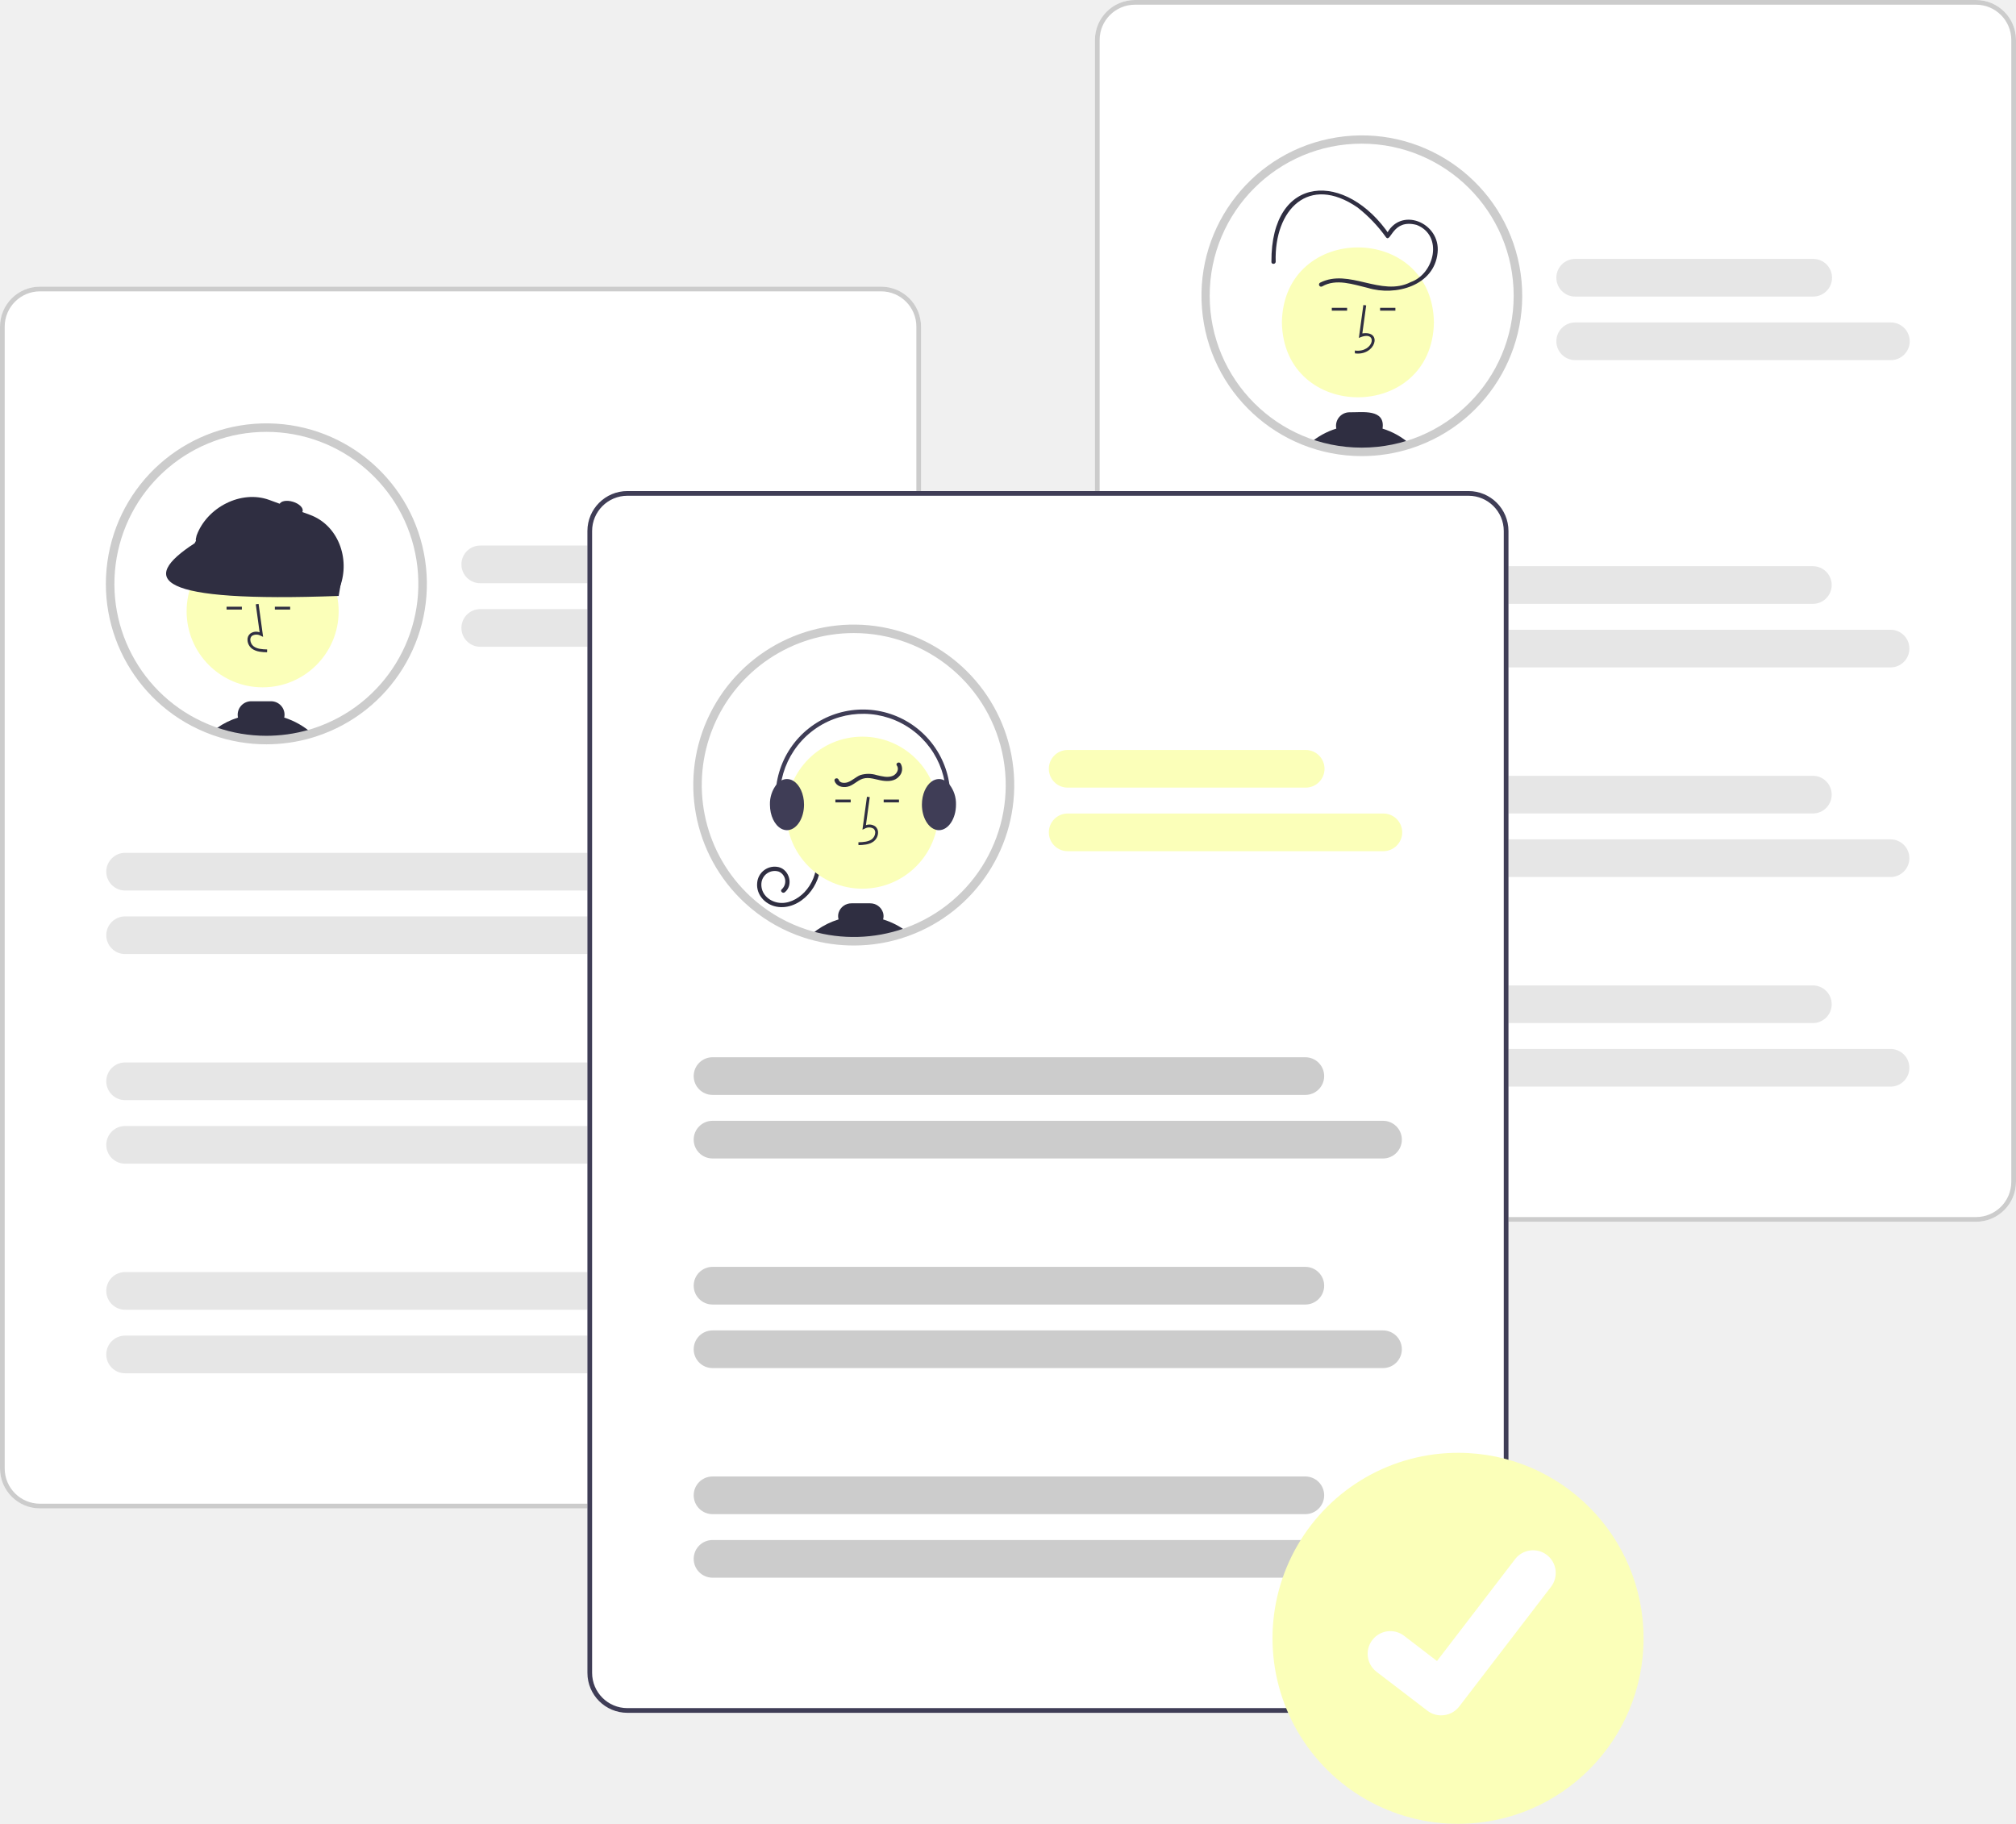
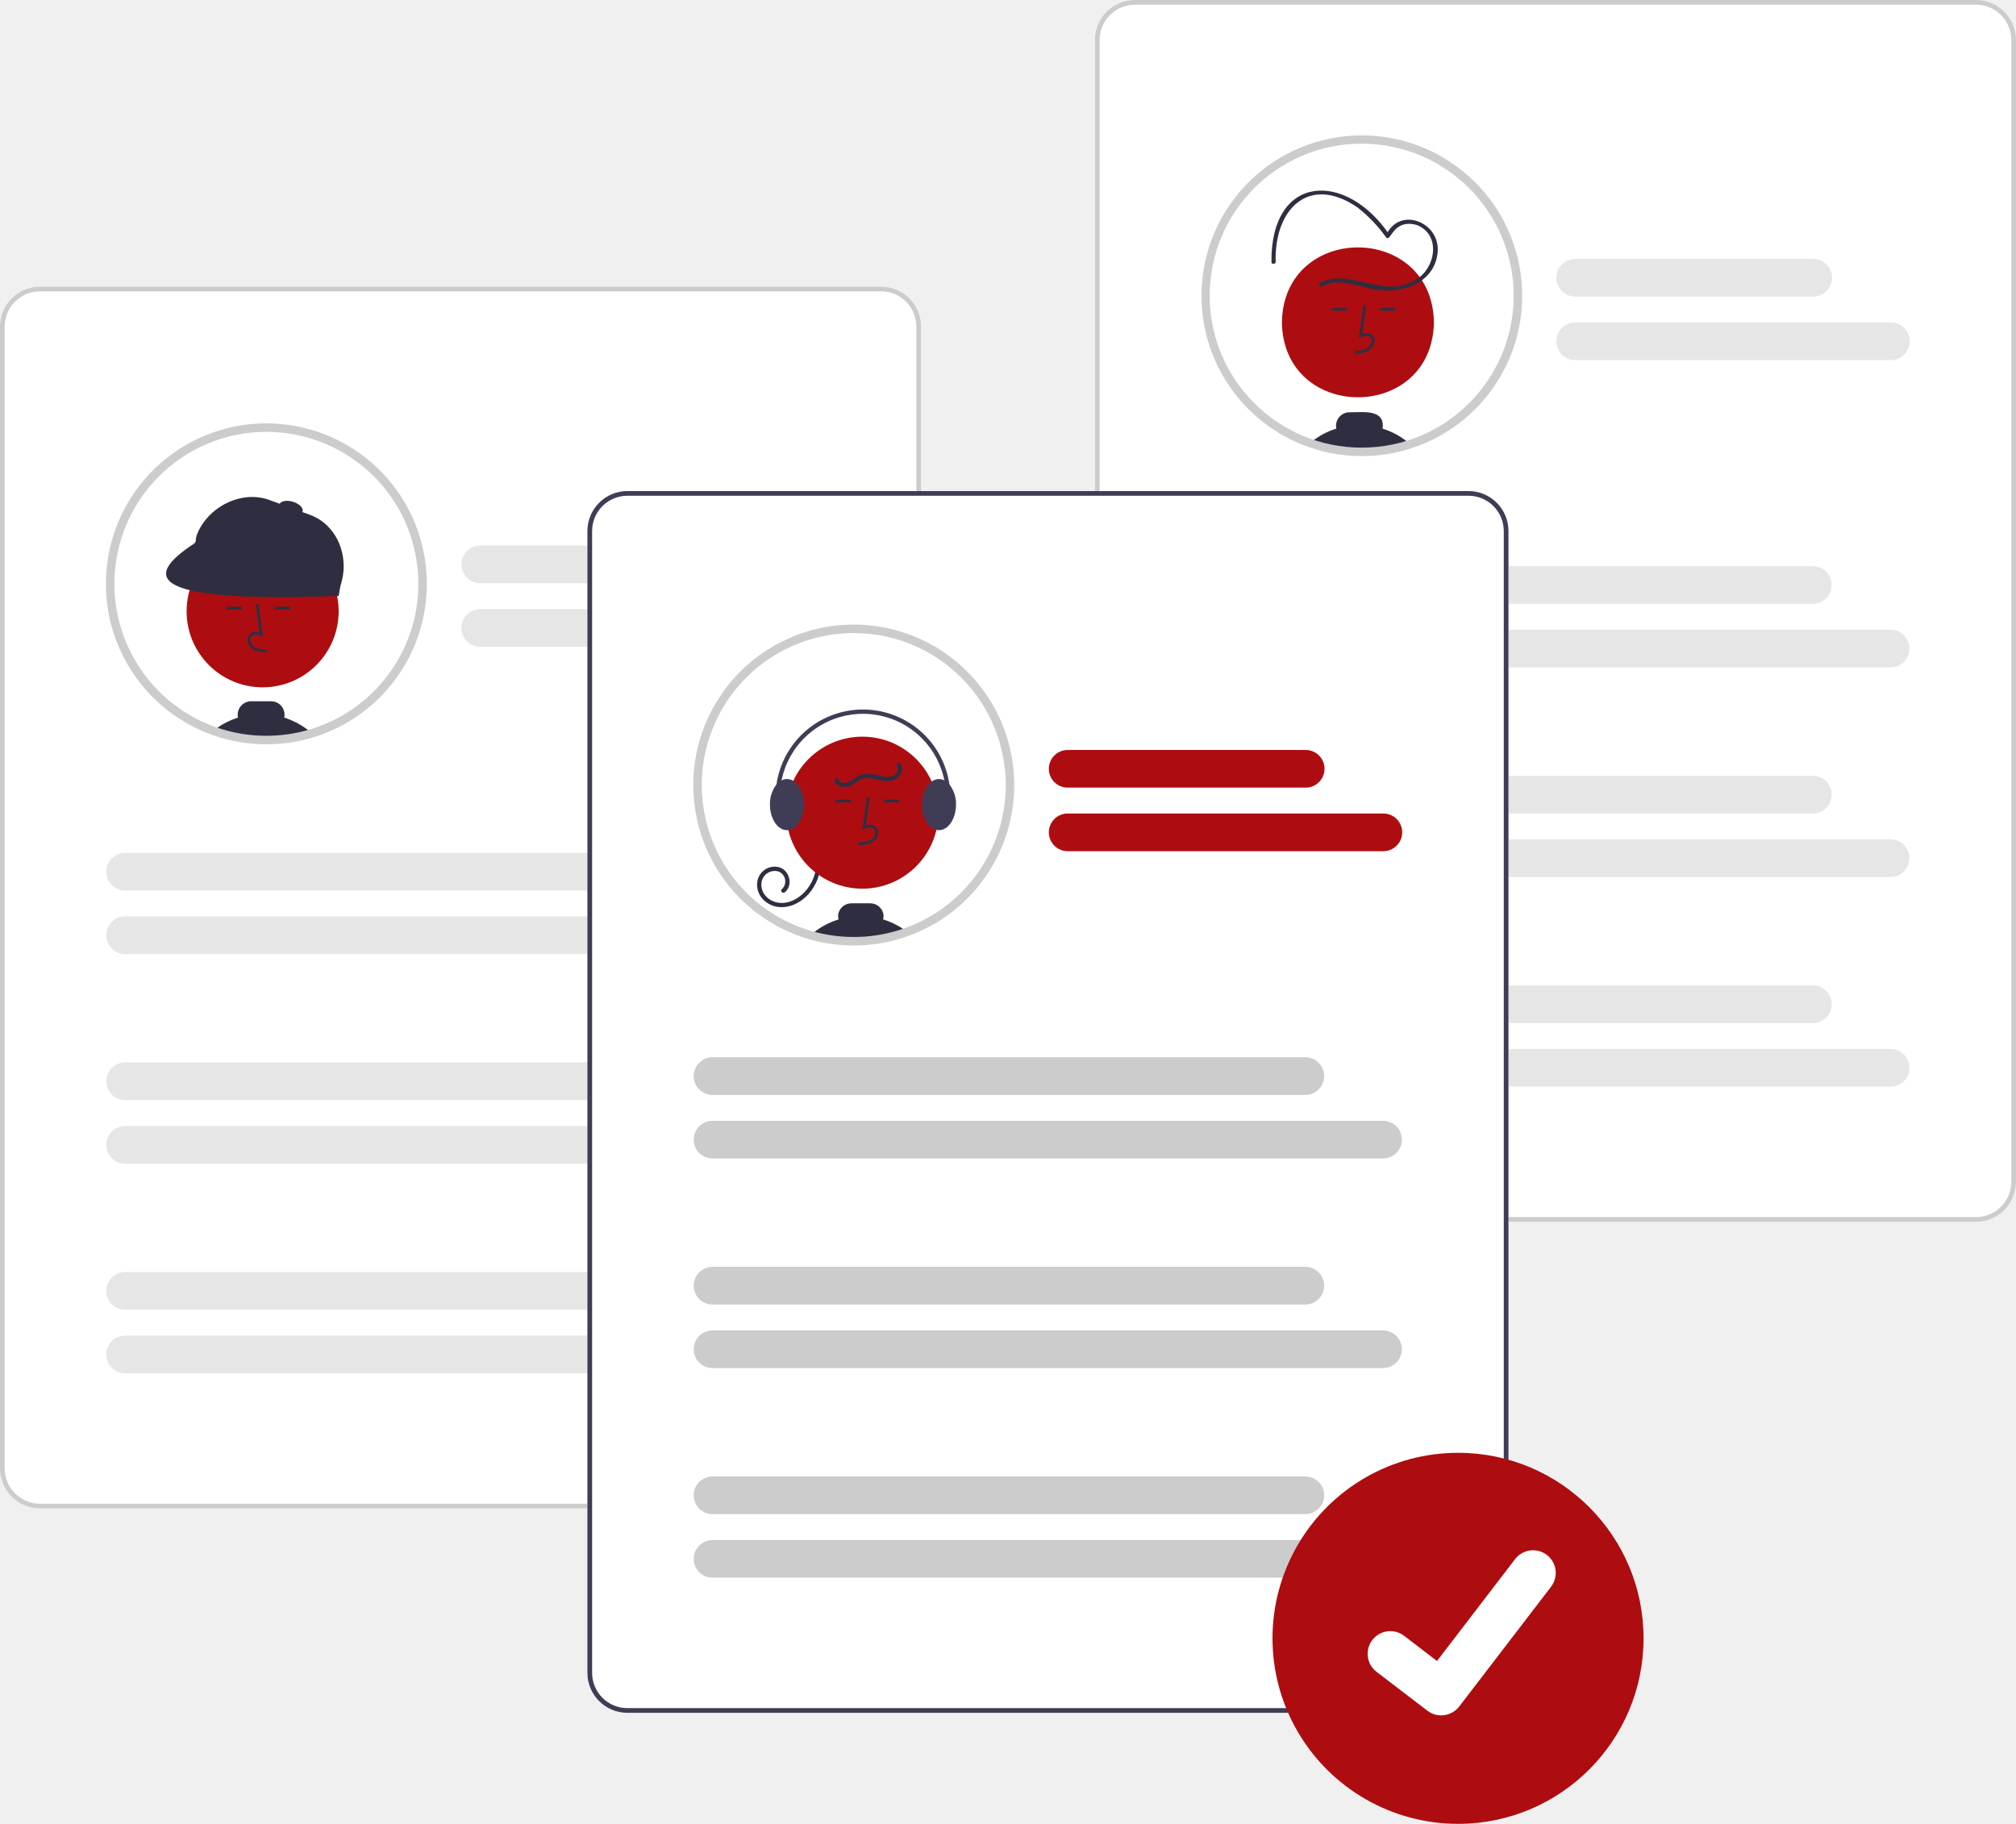
<svg xmlns="http://www.w3.org/2000/svg" id="a5f74472-7ecd-48f3-bbcf-6d4dac68fd10" data-name="Layer 1" width="697.963" height="631.463" viewBox="0 0 697.963 631.463">
  <path d="M556.072,656.52H264.848a13.845,13.845,0,0,1-13.829-13.829V247.342a13.845,13.845,0,0,1,13.829-13.829H556.072a13.845,13.845,0,0,1,13.829,13.829V642.691A13.845,13.845,0,0,1,556.072,656.52Z" transform="translate(-251.0186 -134.2684)" fill="#fff" />
  <path d="M397.332,336.403a54.107,54.107,0,0,1-37.341,51.444c-.325.103-.649.207-.979.305-1.406.433-2.832.802-4.283,1.116a53.172,53.172,0,0,1-7.971,1.106q-1.748.118-3.516.118a53.995,53.995,0,0,1-17.884-3.029c-.167-.059-.334-.118-.497-.177a54.095,54.095,0,1,1,72.47-50.884Z" transform="translate(-251.0186 -134.2684)" fill="#fff" />
-   <circle cx="90.928" cy="211.655" r="26.317" fill="#fbffb9" />
+   <circle cx="90.928" cy="211.655" r="26.317" fill="#ad0d10" />
  <path d="M343.482,360.103l.027-.983c-1.83-.051-3.443-.166-4.655-1.051a3.023,3.023,0,0,1-1.171-2.227,1.728,1.728,0,0,1,.567-1.423,2.979,2.979,0,0,1,3.043-.027l.814.373L340.547,343.361l-.974.134,1.327,9.7a3.472,3.472,0,0,0-3.284.473,2.69,2.69,0,0,0-.915,2.209,3.999,3.999,0,0,0,1.574,2.986C339.832,360,341.856,360.057,343.482,360.103Z" transform="translate(-251.0186 -134.2684)" fill="#2f2e41" />
  <rect x="78.439" y="210.063" width="5.297" height="0.983" fill="#2f2e41" />
  <rect x="95.158" y="210.063" width="5.297" height="0.983" fill="#2f2e41" />
  <path d="M349.423,382.714a4.814,4.814,0,0,0,.108-.983,4.679,4.679,0,0,0-4.671-4.671h-6.884a4.676,4.676,0,0,0-4.671,4.671,4.543,4.543,0,0,0,.108.988,26.424,26.424,0,0,0-7.282,3.604c-.433.3-.861.624-1.269.964.162.059.329.118.497.177a53.995,53.995,0,0,0,17.884,3.029q1.77,0,3.516-.118a53.172,53.172,0,0,0,7.971-1.106c1.451-.315,2.877-.683,4.283-1.116A26.65,26.65,0,0,0,349.423,382.714Z" transform="translate(-251.0186 -134.2684)" fill="#2f2e41" />
  <path d="M348.538,389.751a3.618,3.618,0,0,0-1.78.625,53.172,53.172,0,0,0,7.971-1.106Z" transform="translate(-251.0186 -134.2684)" fill="#2f2e41" />
  <path d="M365.814,339.672,320.096,322.947a1.967,1.967,0,0,1-1.171-2.523l.155-.731c3.57-9.76,15.405-15.902,25.165-12.332l14.068,5.147c9.76,3.57,14.002,15.127,10.431,24.887l-.407,1.105A1.967,1.967,0,0,1,365.814,339.672Z" transform="translate(-251.0186 -134.2684)" fill="#2f2e41" />
  <path d="M368.276,340.6c-63.721,2.351-69.289-5.655-49.874-18.245l4.119-7.579L369.727,331.986Z" transform="translate(-251.0186 -134.2684)" fill="#2f2e41" />
  <ellipse cx="351.779" cy="310.104" rx="2.213" ry="4.18" transform="translate(-297.4833 423.4543) rotate(-73.26954)" fill="#2f2e41" />
  <path d="M343.242,391.968a55.43,55.43,0,0,1-18.372-3.112l-.513-.183a55.565,55.565,0,1,1,36.089.577c-.349.111-.678.216-1.013.315-1.397.43-2.878.816-4.392,1.144a54.763,54.763,0,0,1-8.193,1.137C345.664,391.927,344.448,391.968,343.242,391.968Zm0-108.179a52.622,52.622,0,0,0-17.88,102.11l.487.174a52.474,52.474,0,0,0,17.392,2.945c1.14,0,2.289-.039,3.416-.115a51.87,51.87,0,0,0,7.758-1.076c1.432-.31,2.832-.675,4.161-1.084.329-.098.641-.198.954-.297A52.622,52.622,0,0,0,343.242,283.789Z" transform="translate(-251.0186 -134.2684)" fill="#ccc" />
  <path d="M269.607,502.682" transform="translate(-251.0186 -134.2684)" fill="#f2f2f2" />
  <path d="M556.072,656.52H264.848a13.845,13.845,0,0,1-13.829-13.829V247.342a13.845,13.845,0,0,1,13.829-13.829H556.072a13.845,13.845,0,0,1,13.829,13.829V642.691A13.845,13.845,0,0,1,556.072,656.52ZM264.848,235.14a12.216,12.216,0,0,0-12.202,12.202V642.691a12.216,12.216,0,0,0,12.202,12.202H556.072a12.216,12.216,0,0,0,12.202-12.202V247.342a12.216,12.216,0,0,0-12.202-12.202Z" transform="translate(-251.0186 -134.2684)" fill="#ccc" />
  <path d="M499.695,336.193H417.288a6.519,6.519,0,0,1,0-13.039H499.695a6.519,6.519,0,1,1,0,13.039Z" transform="translate(-251.0186 -134.2684)" fill="#e6e6e6" />
  <path d="M526.587,358.195H417.288a6.519,6.519,0,0,1,0-13.039h109.299a6.519,6.519,0,0,1,0,13.039Z" transform="translate(-251.0186 -134.2684)" fill="#e6e6e6" />
  <path d="M499.575,442.585H294.333a6.519,6.519,0,1,1,0-13.039H499.575a6.519,6.519,0,0,1,0,13.039Z" transform="translate(-251.0186 -134.2684)" fill="#e6e6e6" />
  <path d="M526.467,464.587H294.333a6.519,6.519,0,1,1,0-13.039H526.467a6.519,6.519,0,1,1,0,13.039Z" transform="translate(-251.0186 -134.2684)" fill="#e6e6e6" />
  <path d="M499.575,515.158H294.333a6.519,6.519,0,1,1,0-13.039H499.575a6.519,6.519,0,0,1,0,13.039Z" transform="translate(-251.0186 -134.2684)" fill="#e6e6e6" />
  <path d="M526.467,537.16H294.333a6.519,6.519,0,1,1,0-13.039H526.467a6.519,6.519,0,1,1,0,13.039Z" transform="translate(-251.0186 -134.2684)" fill="#e6e6e6" />
  <path d="M499.575,587.731H294.333a6.519,6.519,0,1,1,0-13.039H499.575a6.519,6.519,0,0,1,0,13.039Z" transform="translate(-251.0186 -134.2684)" fill="#e6e6e6" />
  <path d="M526.467,609.733H294.333a6.519,6.519,0,1,1,0-13.039H526.467a6.519,6.519,0,1,1,0,13.039Z" transform="translate(-251.0186 -134.2684)" fill="#e6e6e6" />
  <path d="M935.152,557.276l-291.225 0a13.845,13.845,0,0,1-13.829-13.829l-0-395.35a13.845,13.845,0,0,1,13.829-13.829l291.225-0a13.845,13.845,0,0,1,13.829,13.829l0,395.35A13.845,13.845,0,0,1,935.152,557.276Z" transform="translate(-251.0186 -134.2684)" fill="#fff" />
  <path d="M935.152,557.276l-291.225 0a13.845,13.845,0,0,1-13.829-13.829l-0-395.35a13.845,13.845,0,0,1,13.829-13.829l291.225-0a13.845,13.845,0,0,1,13.829,13.829l0,395.35A13.845,13.845,0,0,1,935.152,557.276ZM643.927,135.896a12.216,12.216,0,0,0-12.202,12.202l0,395.349a12.216,12.216,0,0,0,12.202,12.202l291.225-0A12.216,12.216,0,0,0,947.354,543.447l-0-395.35A12.216,12.216,0,0,0,935.152,135.895Z" transform="translate(-251.0186 -134.2684)" fill="#ccc" />
  <path d="M776.548,236.62a54.09,54.09,0,1,1-54.09-54.09A54.107,54.107,0,0,1,776.548,236.62Z" transform="translate(-251.0186 -134.2684)" fill="#fff" />
-   <path d="M747.458,245.876c-.591,34.593-52.047,34.588-52.633-.001C695.415,211.282,746.872,211.288,747.458,245.876Z" transform="translate(-251.0186 -134.2684)" fill="#fbffb9" />
+   <path d="M747.458,245.876c-.591,34.593-52.047,34.588-52.633-.001C695.415,211.282,746.872,211.288,747.458,245.876Z" transform="translate(-251.0186 -134.2684)" fill="#ad0d10" />
  <path d="M720.097,256.613l-.027-.983c6.778.905,8.238-7.496,1.402-4.355l1.56-11.403.974.133-1.327,9.7C729.876,248.633,727.214,257.596,720.097,256.613Z" transform="translate(-251.0186 -134.2684)" fill="#2f2e41" />
  <rect x="477.806" y="106.573" width="5.297" height="0.983" fill="#2f2e41" />
  <rect x="461.087" y="106.573" width="5.297" height="0.983" fill="#2f2e41" />
  <path d="M729.672,282.67c1.033-6.968-7.125-5.591-11.442-5.66a4.68,4.68,0,0,0-4.563,5.655,25.588,25.588,0,0,0-9.092,5.016,54.324,54.324,0,0,0,34.632.384A25.457,25.457,0,0,0,729.672,282.67Z" transform="translate(-251.0186 -134.2684)" fill="#2f2e41" />
  <path d="M708.769,233.429c4.877-2.819,10.792-.656,15.829.526,9.558,2.938,22.962-.741,24.124-12.127,1.21-10.589-13.276-16.491-17.906-5.952l1.348-.176c-15.016-22.315-41.135-21.469-40.963,9.211-.056.948,1.42.945,1.475-.001-.553-18.079,11.412-30.438,28.326-18.819a49.831,49.831,0,0,1,9.889,10.354c1.761,1.974,2.144-6.527,10.575-4.301,9.278,3.594,6.251,16.88-2.042,19.797-10.247,5.235-21.344-4.915-31.399.214a.738.738,0,0,0,.745,1.274Z" transform="translate(-251.0186 -134.2684)" fill="#2f2e41" />
  <path d="M722.459,292.185a55.518,55.518,0,1,1,17.204-2.718A55.431,55.431,0,0,1,722.459,292.185Zm-0-108.179A52.622,52.622,0,1,0,775.073,236.62,52.674,52.674,0,0,0,722.459,184.006Z" transform="translate(-251.0186 -134.2684)" fill="#ccc" />
  <path d="M878.774,236.949l-82.407 0a6.519,6.519,0,0,1,0-13.039l82.407-0a6.519,6.519,0,1,1,0,13.039Z" transform="translate(-251.0186 -134.2684)" fill="#e6e6e6" />
  <path d="M905.667,258.951l-109.299 0a6.519,6.519,0,1,1,0-13.039l109.299-0a6.519,6.519,0,0,1,0,13.039Z" transform="translate(-251.0186 -134.2684)" fill="#e6e6e6" />
  <path d="M878.655,343.34l-205.241 0a6.519,6.519,0,0,1,0-13.039l205.241-0a6.519,6.519,0,1,1,0,13.039Z" transform="translate(-251.0186 -134.2684)" fill="#e6e6e6" />
  <path d="M905.547,365.343l-232.134 0a6.519,6.519,0,1,1,0-13.039l232.134-0a6.519,6.519,0,0,1,0,13.039Z" transform="translate(-251.0186 -134.2684)" fill="#e6e6e6" />
  <path d="M878.655,415.913l-205.241 0a6.519,6.519,0,0,1,0-13.039l205.241-0a6.519,6.519,0,0,1,0,13.039Z" transform="translate(-251.0186 -134.2684)" fill="#e6e6e6" />
  <path d="M905.547,437.916l-232.134 0a6.519,6.519,0,1,1,0-13.039l232.134-0a6.519,6.519,0,0,1,0,13.039Z" transform="translate(-251.0186 -134.2684)" fill="#e6e6e6" />
  <path d="M878.655,488.486l-205.241 0a6.519,6.519,0,1,1,0-13.039l205.241-0a6.519,6.519,0,1,1,0,13.039Z" transform="translate(-251.0186 -134.2684)" fill="#e6e6e6" />
  <path d="M905.547,510.489l-232.134 0a6.519,6.519,0,1,1,0-13.039l232.134-0a6.519,6.519,0,0,1,0,13.039Z" transform="translate(-251.0186 -134.2684)" fill="#e6e6e6" />
  <path d="M759.441,727.293H468.217a13.845,13.845,0,0,1-13.829-13.829V318.114a13.845,13.845,0,0,1,13.829-13.829H759.441a13.845,13.845,0,0,1,13.829,13.829v395.349A13.845,13.845,0,0,1,759.441,727.293Z" transform="translate(-251.0186 -134.2684)" fill="#fff" />
  <path d="M492.506,406.064a53.926,53.926,0,0,0,15.902,38.31c.423.418.856.836,1.293,1.244a54.014,54.014,0,0,0,8.586,6.545c.59.364,1.18.713,1.785,1.052a53.784,53.784,0,0,0,9.775,4.293c.585.192,1.18.374,1.775.541a54.313,54.313,0,0,0,32.857-.924c.206-.074.413-.148.615-.221a54.094,54.094,0,1,0-72.588-50.839Z" transform="translate(-251.0186 -134.2684)" fill="#fff" />
  <path d="M535.173,432.575a16.761,16.761,0,0,1-4.329,11.347c-2.781,3.052-6.922,5.076-11.1,4.239-3.847-.771-6.974-4.134-6.584-8.202a6.076,6.076,0,0,1,7.507-5.456c3.655.948,5.111,6.216,2.066,8.688-.731.593-1.781-.444-1.043-1.043a3.684,3.684,0,0,0-1.039-6.107,4.63,4.63,0,0,0-6.03,4.094c-.241,3.429,2.386,6.012,5.608,6.62,3.485.658,6.941-1.126,9.302-3.588a15.221,15.221,0,0,0,4.167-10.593.738.738,0,0,1,1.475,0Z" transform="translate(-251.0186 -134.2684)" fill="#2f2e41" />
-   <circle cx="298.559" cy="281.368" r="26.317" fill="#fbffb9" />
+   <circle cx="298.559" cy="281.368" r="26.317" fill="#ad0d10" />
  <path d="M548.231,426.866l-.027-.983c1.83-.051,3.443-.166,4.655-1.051a3.023,3.023,0,0,0,1.171-2.227,1.728,1.728,0,0,0-.567-1.423,2.979,2.979,0,0,0-3.043-.027l-.814.373,1.56-11.403.974.134-1.327,9.7a3.472,3.472,0,0,1,3.284.473,2.69,2.69,0,0,1,.915,2.209,3.999,3.999,0,0,1-1.574,2.986C551.881,426.763,549.857,426.82,548.231,426.866Z" transform="translate(-251.0186 -134.2684)" fill="#2f2e41" />
  <rect x="305.94" y="276.826" width="5.297" height="0.983" fill="#2f2e41" />
  <rect x="289.222" y="276.826" width="5.297" height="0.983" fill="#2f2e41" />
  <path d="M531.622,458.049a54.313,54.313,0,0,0,32.857-.924c.206-.074.413-.148.615-.221a26.195,26.195,0,0,0-8.335-4.308,4.193,4.193,0,0,0-.01-2.311,4.651,4.651,0,0,0-4.499-3.265H545.838a4.635,4.635,0,0,0-4.489,3.26,4.211,4.211,0,0,0-.01,2.316,26.222,26.222,0,0,0-7.435,3.644q-.686.479-1.328,1.003C532.252,457.503,531.932,457.774,531.622,458.049Z" transform="translate(-251.0186 -134.2684)" fill="#2f2e41" />
  <path d="M570.193,412.845c0,4.435,2.183,8.113,5.02,8.753a4.058,4.058,0,0,0,.88.098c3.25,0,5.901-3.968,5.901-8.851a10.869,10.869,0,0,0-2.272-6.973,5.694,5.694,0,0,0-1.736-1.411,4.114,4.114,0,0,0-1.893-.467,4.314,4.314,0,0,0-2.513.846C571.58,406.256,570.193,409.309,570.193,412.845Z" transform="translate(-251.0186 -134.2684)" fill="#3f3d56" />
  <path d="M517.579,412.845c0,3.816,1.613,7.071,3.875,8.315a4.2,4.2,0,0,0,2.026.536,3.801,3.801,0,0,0,.472-.029c3.029-.359,5.429-4.175,5.429-8.822,0-3.722-1.539-6.914-3.713-8.217a4.217,4.217,0,0,0-2.188-.634,4.114,4.114,0,0,0-1.893.467,5.726,5.726,0,0,0-1.741,1.416A10.89,10.89,0,0,0,517.579,412.845Z" transform="translate(-251.0186 -134.2684)" fill="#3f3d56" />
  <path d="M521.821,420.311a.738.738,0,0,0,.699-.974,28.765,28.765,0,1,1,55.411-3.233.738.738,0,0,0,1.443.304,30.241,30.241,0,1,0-58.252,3.4A.738.738,0,0,0,521.821,420.311Z" transform="translate(-251.0186 -134.2684)" fill="#3f3d56" />
  <path d="M562.797,398.586a3.688,3.688,0,0,1-.57,4.566c-1.429,1.596-3.707,1.697-5.685,1.4-2.22-.332-4.574-1.372-6.822-.672-1.915.597-3.282,2.335-5.272,2.771-1.765.387-3.875-.125-4.494-2.006-.297-.904,1.127-1.291,1.422-.392.4,1.217,2.128,1.193,3.118.856,1.587-.54,2.81-1.854,4.369-2.482a9.56,9.56,0,0,1,5.706.016c1.764.397,3.795.986,5.553.244,1.301-.549,2.336-2.279,1.4-3.556-.562-.767.718-1.503,1.274-.745Z" transform="translate(-251.0186 -134.2684)" fill="#2f2e41" />
  <path d="M546.595,461.629a55.462,55.462,0,0,1-15.382-2.163c-.588-.165-1.205-.353-1.825-.556a55.416,55.416,0,0,1-10.04-4.409c-.599-.336-1.2-.69-1.835-1.082a55.612,55.612,0,0,1-8.819-6.723c-.447-.417-.89-.845-1.322-1.272a55.56,55.56,0,1,1,58.227,12.866c-.203.074-.413.149-.623.224A55.436,55.436,0,0,1,546.595,461.629Zm0-108.179a52.617,52.617,0,0,0-37.146,89.88c.408.403.831.811,1.258,1.21a52.668,52.668,0,0,0,8.352,6.367c.602.371,1.169.705,1.734,1.022a52.446,52.446,0,0,0,9.509,4.176c.584.191,1.161.367,1.718.524a52.837,52.837,0,0,0,31.971-.896l.596-.215a52.621,52.621,0,0,0-17.992-102.068Z" transform="translate(-251.0186 -134.2684)" fill="#ccc" />
  <path d="M759.441,727.293H468.217a13.845,13.845,0,0,1-13.829-13.829V318.114a13.845,13.845,0,0,1,13.829-13.829H759.441a13.845,13.845,0,0,1,13.829,13.829v395.349A13.845,13.845,0,0,1,759.441,727.293ZM468.217,305.912a12.216,12.216,0,0,0-12.202,12.202v395.349a12.216,12.216,0,0,0,12.202,12.202H759.441a12.216,12.216,0,0,0,12.202-12.202V318.114A12.216,12.216,0,0,0,759.441,305.912Z" transform="translate(-251.0186 -134.2684)" fill="#3f3d56" />
-   <path d="M703.064,406.965H620.657a6.519,6.519,0,1,1,0-13.039h82.407a6.519,6.519,0,1,1,0,13.039Z" transform="translate(-251.0186 -134.2684)" fill="#fbffb9" />
-   <path d="M729.956,428.968H620.657a6.519,6.519,0,1,1,0-13.039h109.299a6.519,6.519,0,0,1,0,13.039Z" transform="translate(-251.0186 -134.2684)" fill="#fbffb9" />
+   <path d="M703.064,406.965H620.657a6.519,6.519,0,1,1,0-13.039h82.407a6.519,6.519,0,1,1,0,13.039Z" transform="translate(-251.0186 -134.2684)" fill="#ad0d10" />
+   <path d="M729.956,428.968H620.657a6.519,6.519,0,1,1,0-13.039h109.299a6.519,6.519,0,0,1,0,13.039Z" transform="translate(-251.0186 -134.2684)" fill="#ad0d10" />
  <path d="M702.944,513.357H497.702a6.519,6.519,0,0,1,0-13.039H702.944a6.519,6.519,0,0,1,0,13.039Z" transform="translate(-251.0186 -134.2684)" fill="#ccc" />
  <path d="M729.836,535.36H497.702a6.519,6.519,0,0,1,0-13.039H729.836a6.519,6.519,0,0,1,0,13.039Z" transform="translate(-251.0186 -134.2684)" fill="#ccc" />
  <path d="M702.944,585.93H497.702a6.519,6.519,0,0,1,0-13.039H702.944a6.519,6.519,0,0,1,0,13.039Z" transform="translate(-251.0186 -134.2684)" fill="#ccc" />
  <path d="M729.836,607.933H497.702a6.519,6.519,0,0,1,0-13.039H729.836a6.519,6.519,0,0,1,0,13.039Z" transform="translate(-251.0186 -134.2684)" fill="#ccc" />
  <path d="M702.944,658.503H497.702a6.519,6.519,0,0,1,0-13.039H702.944a6.519,6.519,0,0,1,0,13.039Z" transform="translate(-251.0186 -134.2684)" fill="#ccc" />
  <path d="M729.836,680.506H497.702a6.519,6.519,0,0,1,0-13.039H729.836a6.519,6.519,0,1,1,0,13.039Z" transform="translate(-251.0186 -134.2684)" fill="#ccc" />
-   <path d="M756.062,637.268a64.232,64.232,0,1,0-0,128.463h0a64.232,64.232,0,0,0,0-128.463Z" transform="translate(-251.0186 -134.2684)" fill="#fbffb9" />
+   <path d="M756.062,637.268a64.232,64.232,0,1,0-0,128.463h0a64.232,64.232,0,0,0,0-128.463Z" transform="translate(-251.0186 -134.2684)" fill="#ad0d10" />
  <path id="ba2462e0-2d61-4715-874d-575d790dfdd0" data-name="f276b720-7c73-4755-84a7-b208d54eb1fc" d="M749.968,728.176a7.796,7.796,0,0,1-4.69-1.559l-.084-.063-17.664-13.512a7.85,7.85,0,0,1,9.552-12.459l11.441,8.774,27.036-35.271A7.846,7.846,0,0,1,786.56,672.632l0.0 0.0.002.002-.168.233.172-.233a7.856,7.856,0,0,1,1.451,11.003L756.218,725.105a7.851,7.851,0,0,1-6.244,3.061Z" transform="translate(-251.0186 -134.2684)" fill="#fff" />
</svg>
